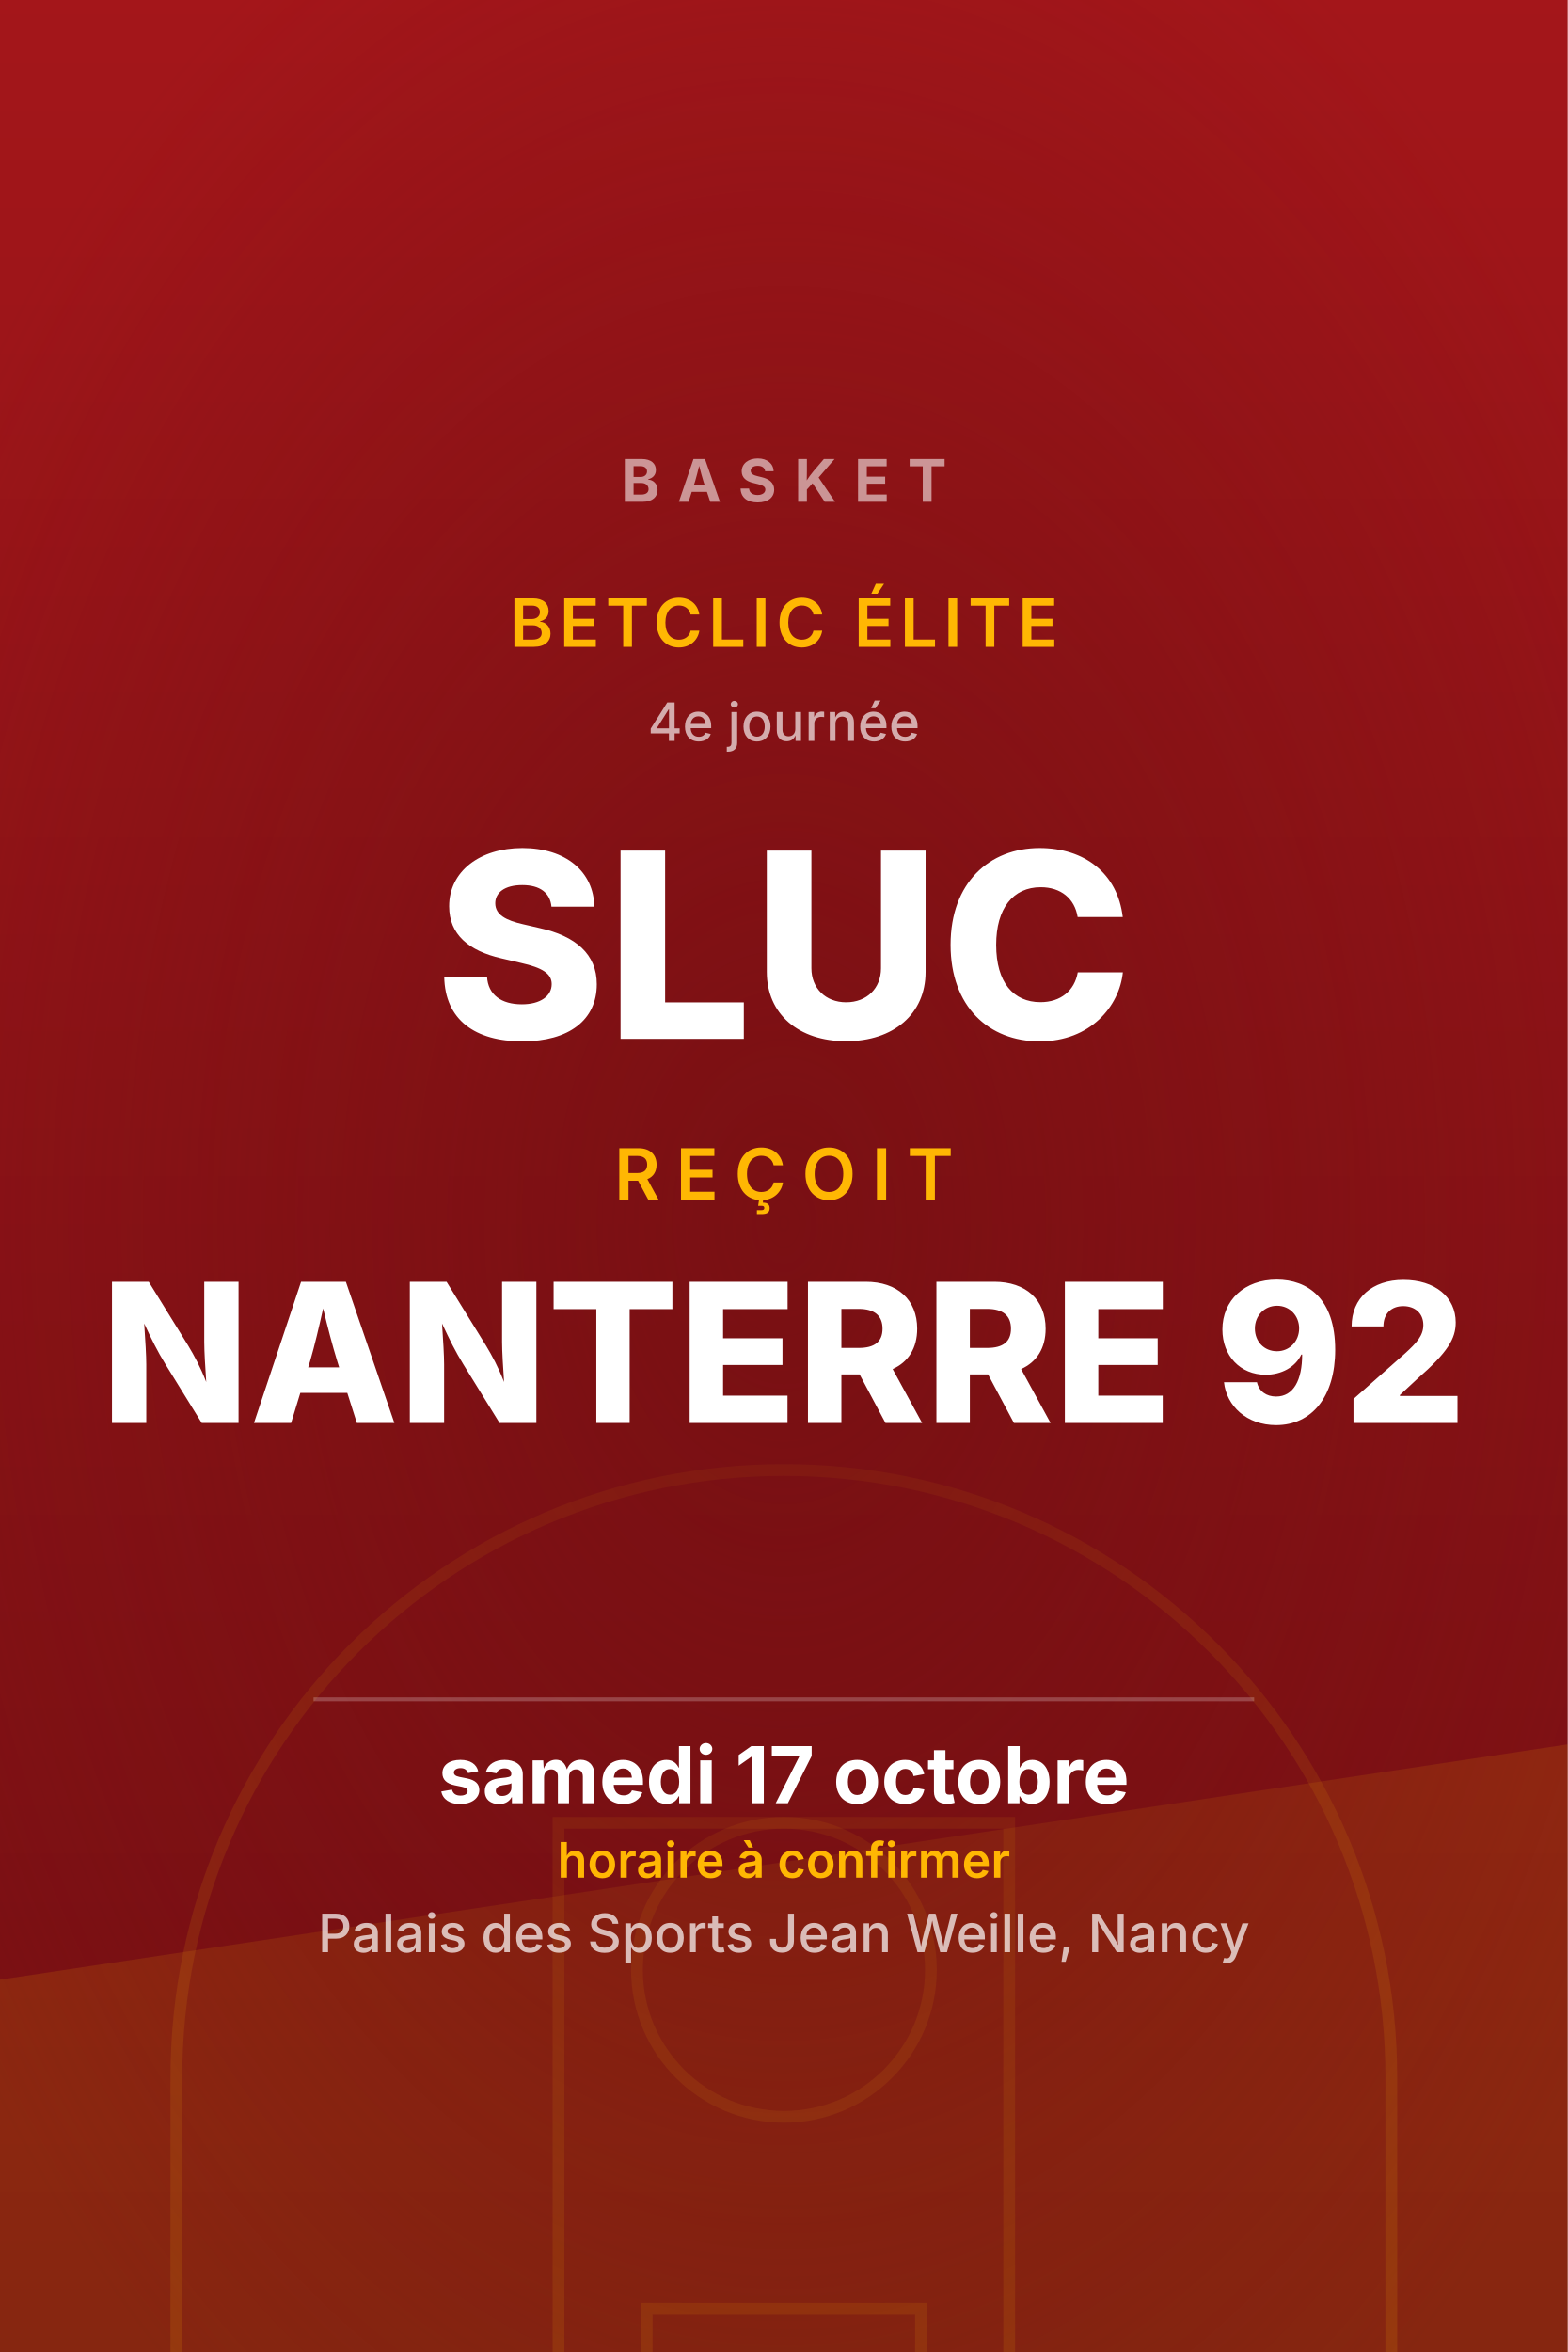
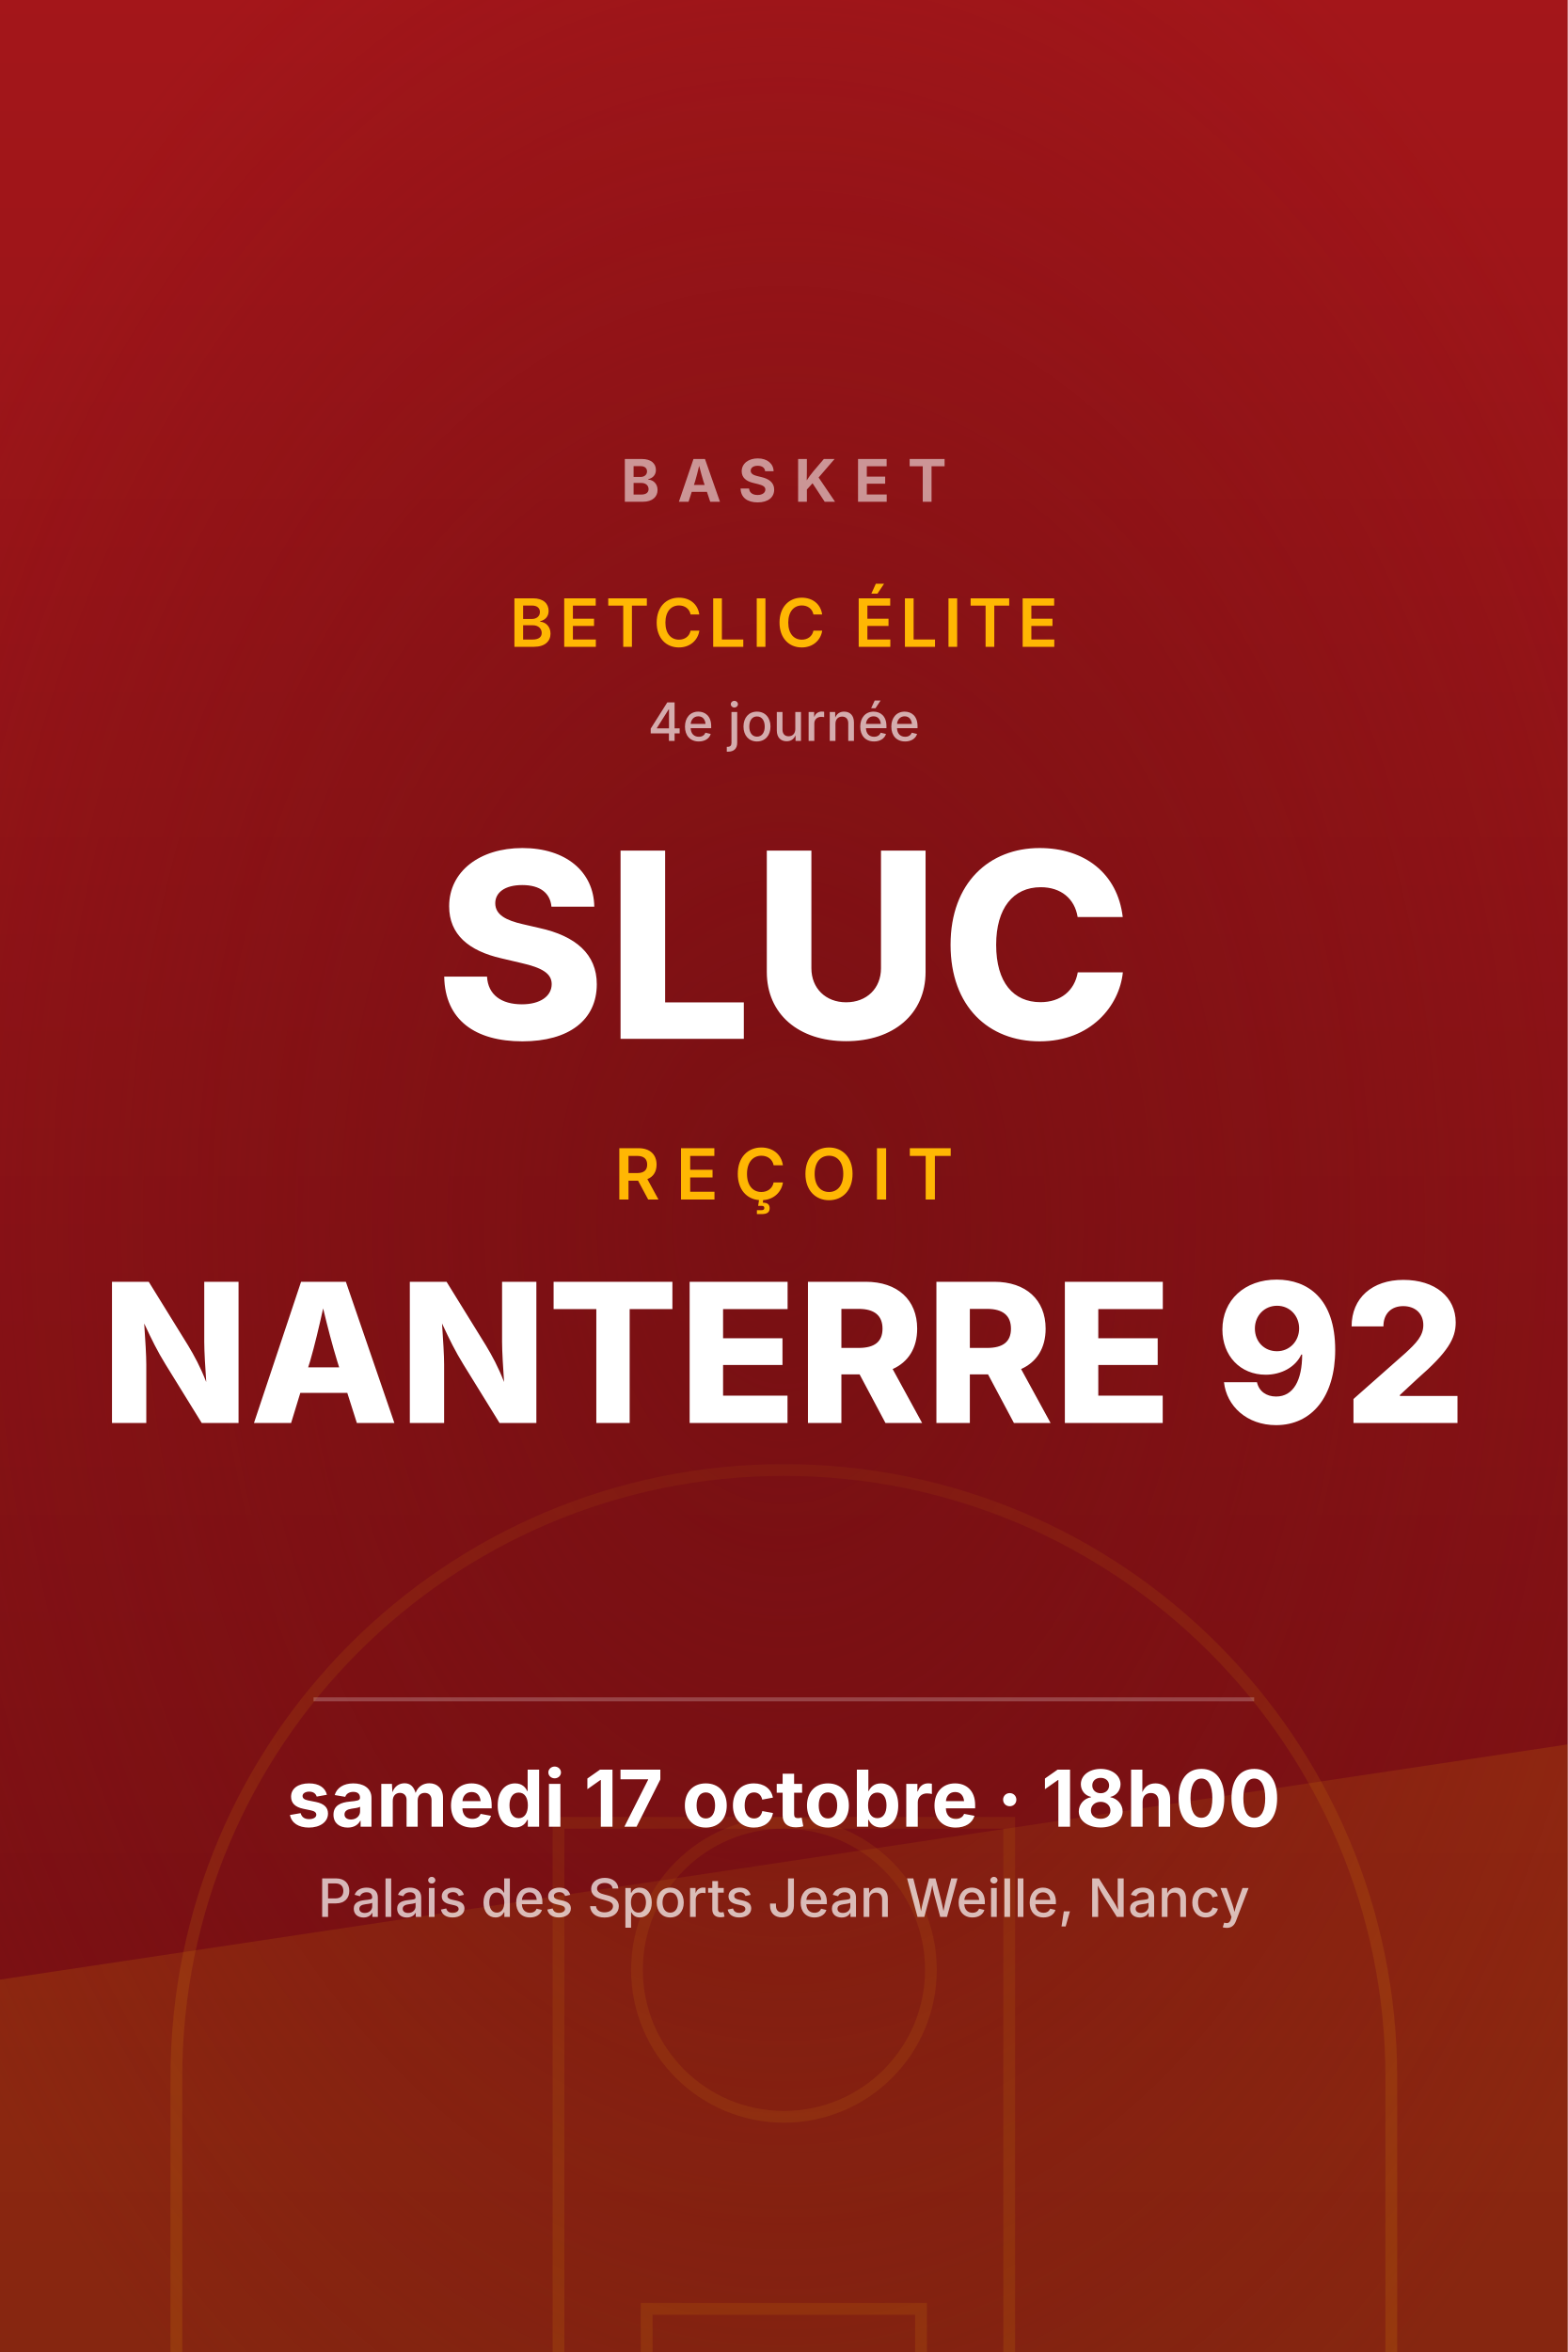
<svg xmlns="http://www.w3.org/2000/svg" viewBox="0 0 800 1200" width="800" height="1200" role="img" aria-label="SLUC reçoit Nanterre 92">
  <defs>
    <linearGradient id="g" x1="0" y1="0" x2="0" y2="1">
      <stop offset="0" stop-color="#a4161a" />
      <stop offset="1" stop-color="#730f12" />
    </linearGradient>
    <radialGradient id="v" cx="50%" cy="52%" r="62%">
      <stop offset="0" stop-color="#730f12" stop-opacity=".72" />
      <stop offset="1" stop-color="#730f12" stop-opacity="0" />
    </radialGradient>
  </defs>
  <rect width="800" height="1200" fill="url(#g)" />
  <path d="M285 1200 V930 H515 V1200" fill="none" stroke="#ffb703" stroke-width="6" opacity=".13" />
  <path d="M400 930 a75 75 0 1 0 .1 0" fill="none" stroke="#ffb703" stroke-width="6" opacity=".13" />
  <path d="M90 1200 V1060 a310 310 0 0 1 620 0 V1200" fill="none" stroke="#ffb703" stroke-width="6" opacity=".13" />
  <path d="M330 1200 V1178 H470 V1200" fill="none" stroke="#ffb703" stroke-width="6" opacity=".13" />
  <path d="M0 1010 L800 890 L800 1200 L0 1200 Z" fill="#ffb703" opacity=".14" />
  <rect width="800" height="1200" fill="url(#v)" />
  <g font-family="Inter, Helvetica Neue, Helvetica, Arial, sans-serif" text-anchor="middle">
    <text x="400" y="256" font-size="30" font-weight="700" fill="#ffffff" opacity=".55" letter-spacing="9">BASKET</text>
    <text x="400" y="330" font-size="34" font-weight="600" fill="#ffb703" letter-spacing="3">BETCLIC ÉLITE</text>
    <text x="400" y="378" font-size="27" font-weight="500" fill="#ffffff" opacity=".65">4e journée</text>
    <text x="400" y="530" font-size="132" font-weight="800" fill="#ffffff">SLUC</text>
    <text x="400" y="612" font-size="36" font-weight="600" fill="#ffb703" letter-spacing="8">REÇOIT</text>
    <text x="400" y="726" text-anchor="middle" font-size="99" font-weight="800" fill="#ffffff">NANTERRE 92</text>
    <rect x="160" y="866" width="480" height="2" fill="#ffffff" opacity=".22" />
-     <text x="400" y="920" font-size="40" font-weight="700" fill="#ffffff">samedi 17 octobre</text>
-     <text x="400" y="958" font-size="25" font-weight="600" fill="#ffb703">horaire à confirmer</text>
-     <text x="400" y="996" font-size="27" font-weight="500" fill="#ffffff" opacity=".7">Palais des Sports Jean Weille, Nancy</text>
+     <text x="400" y="932" font-size="40" font-weight="700" fill="#ffffff">samedi 17 octobre · 18h00</text>
+     <text x="400" y="978" font-size="27" font-weight="500" fill="#ffffff" opacity=".7">Palais des Sports Jean Weille, Nancy</text>
  </g>
</svg>
